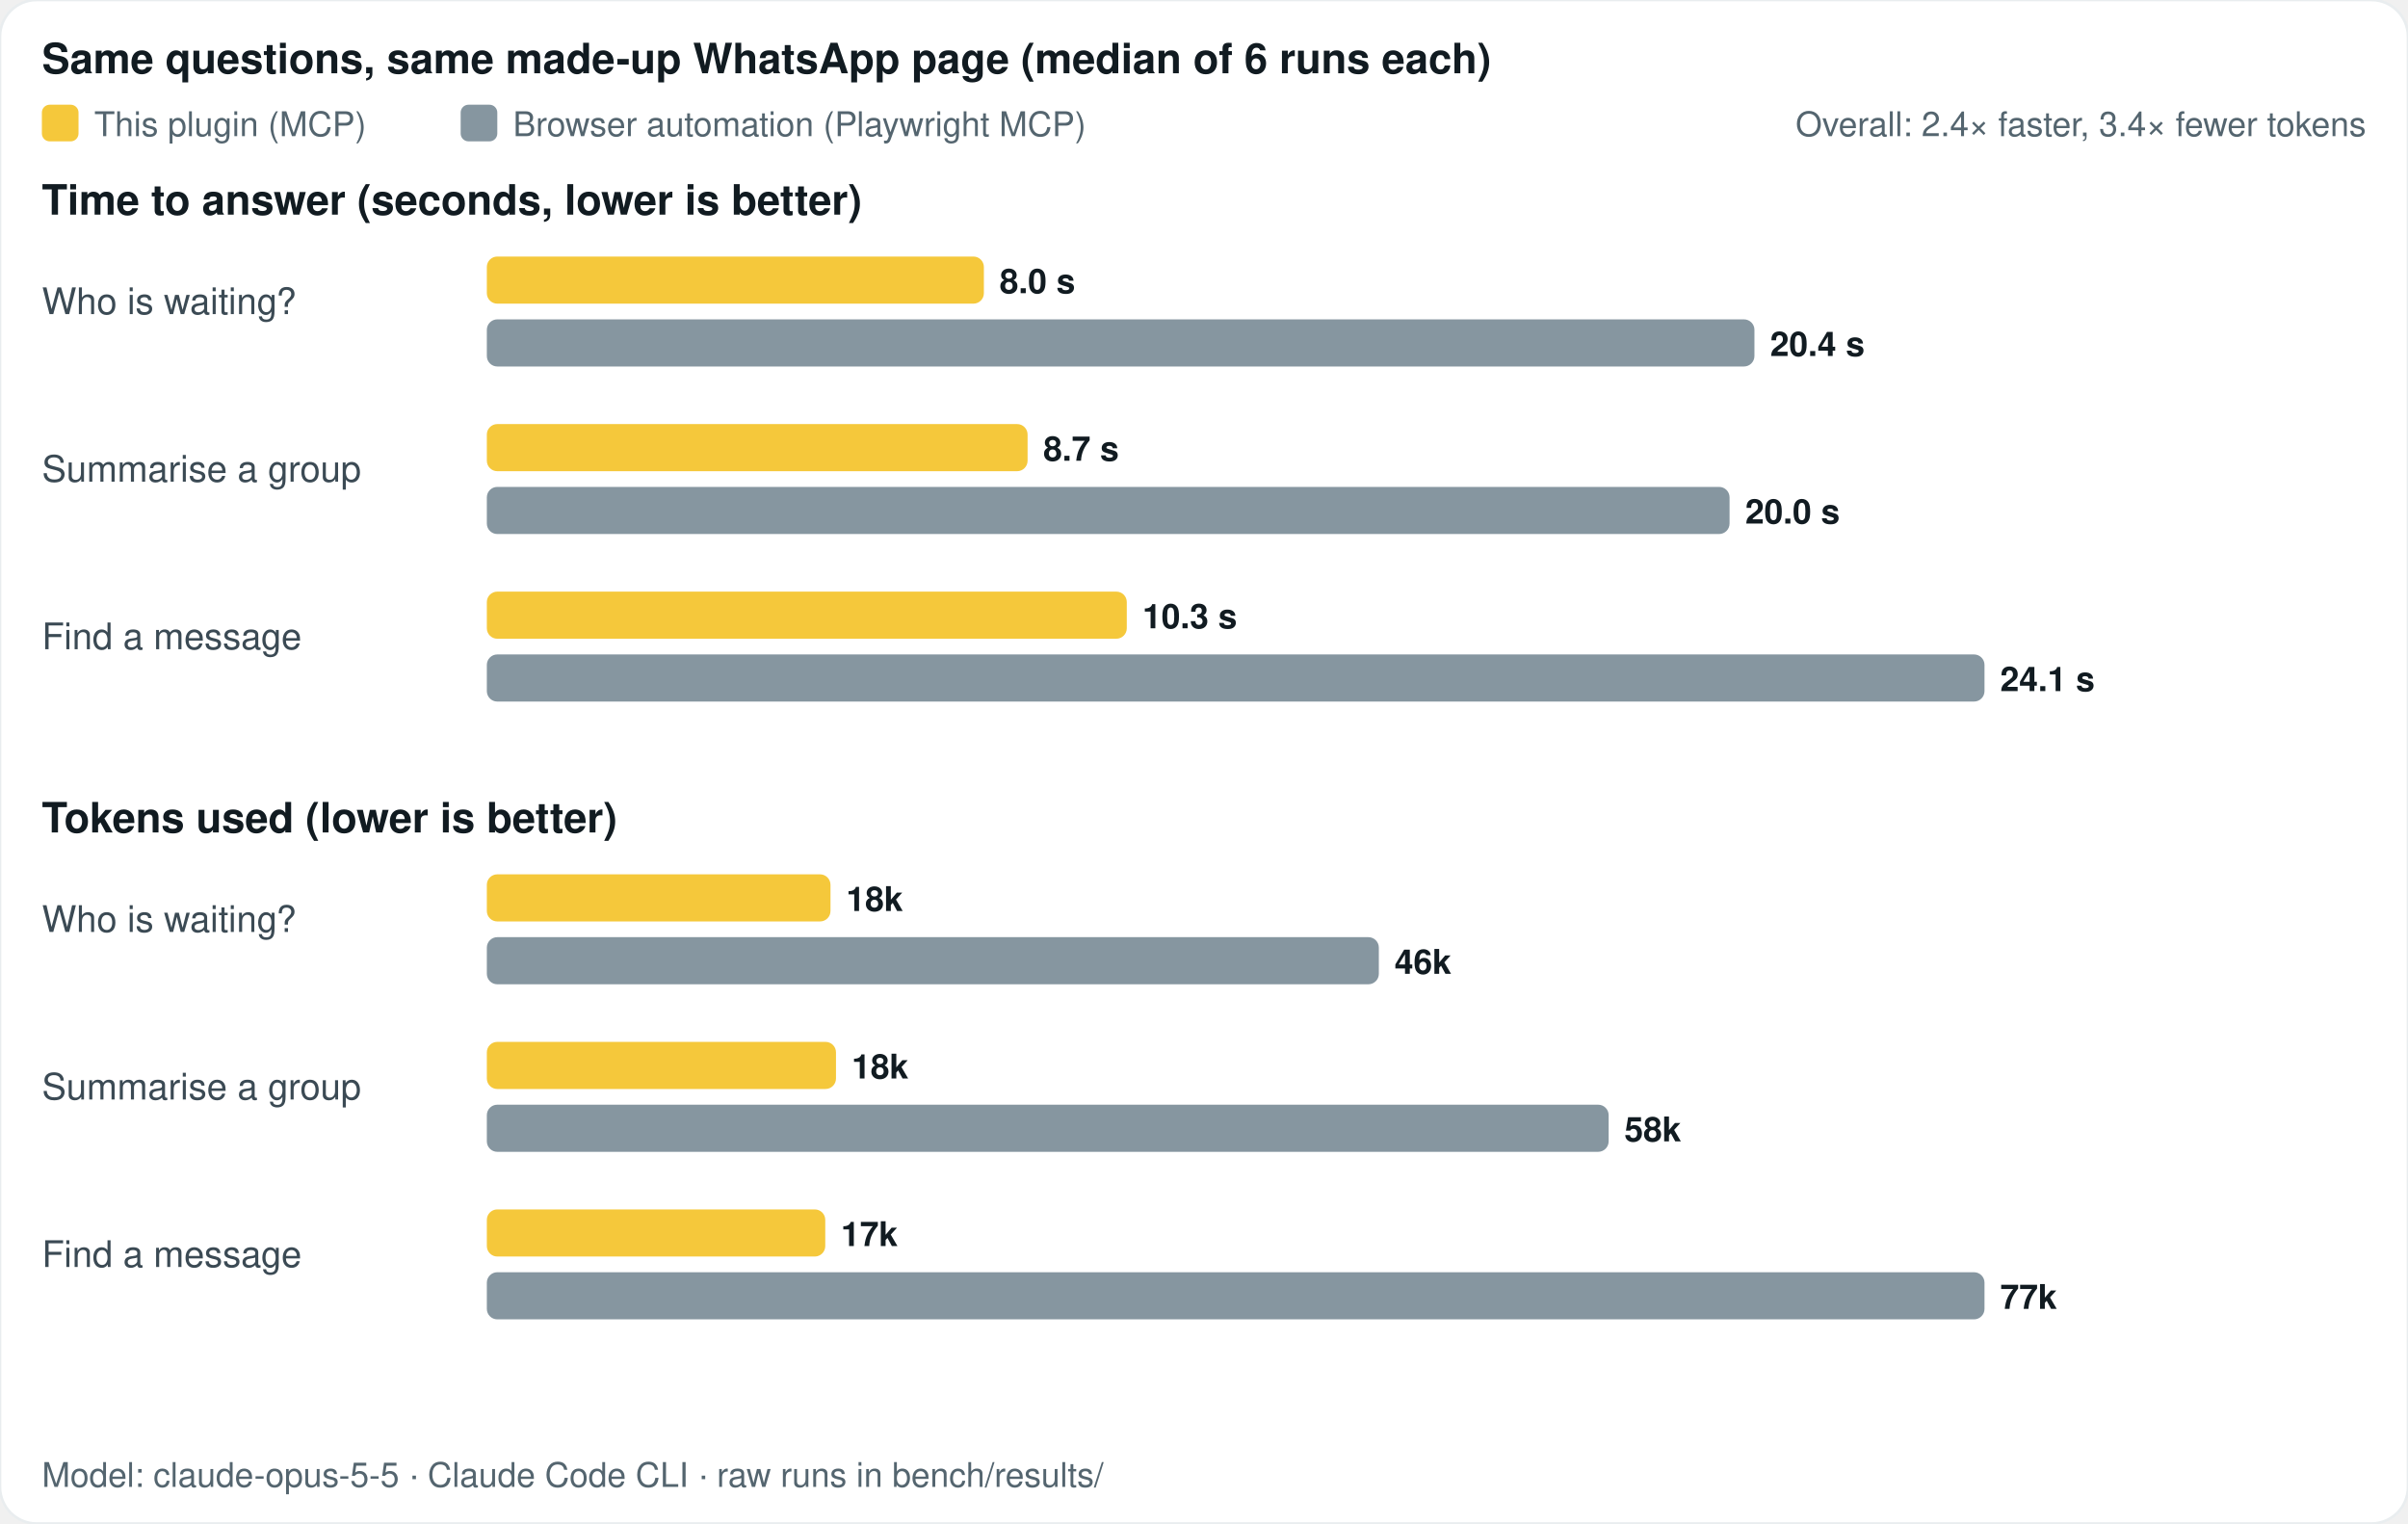
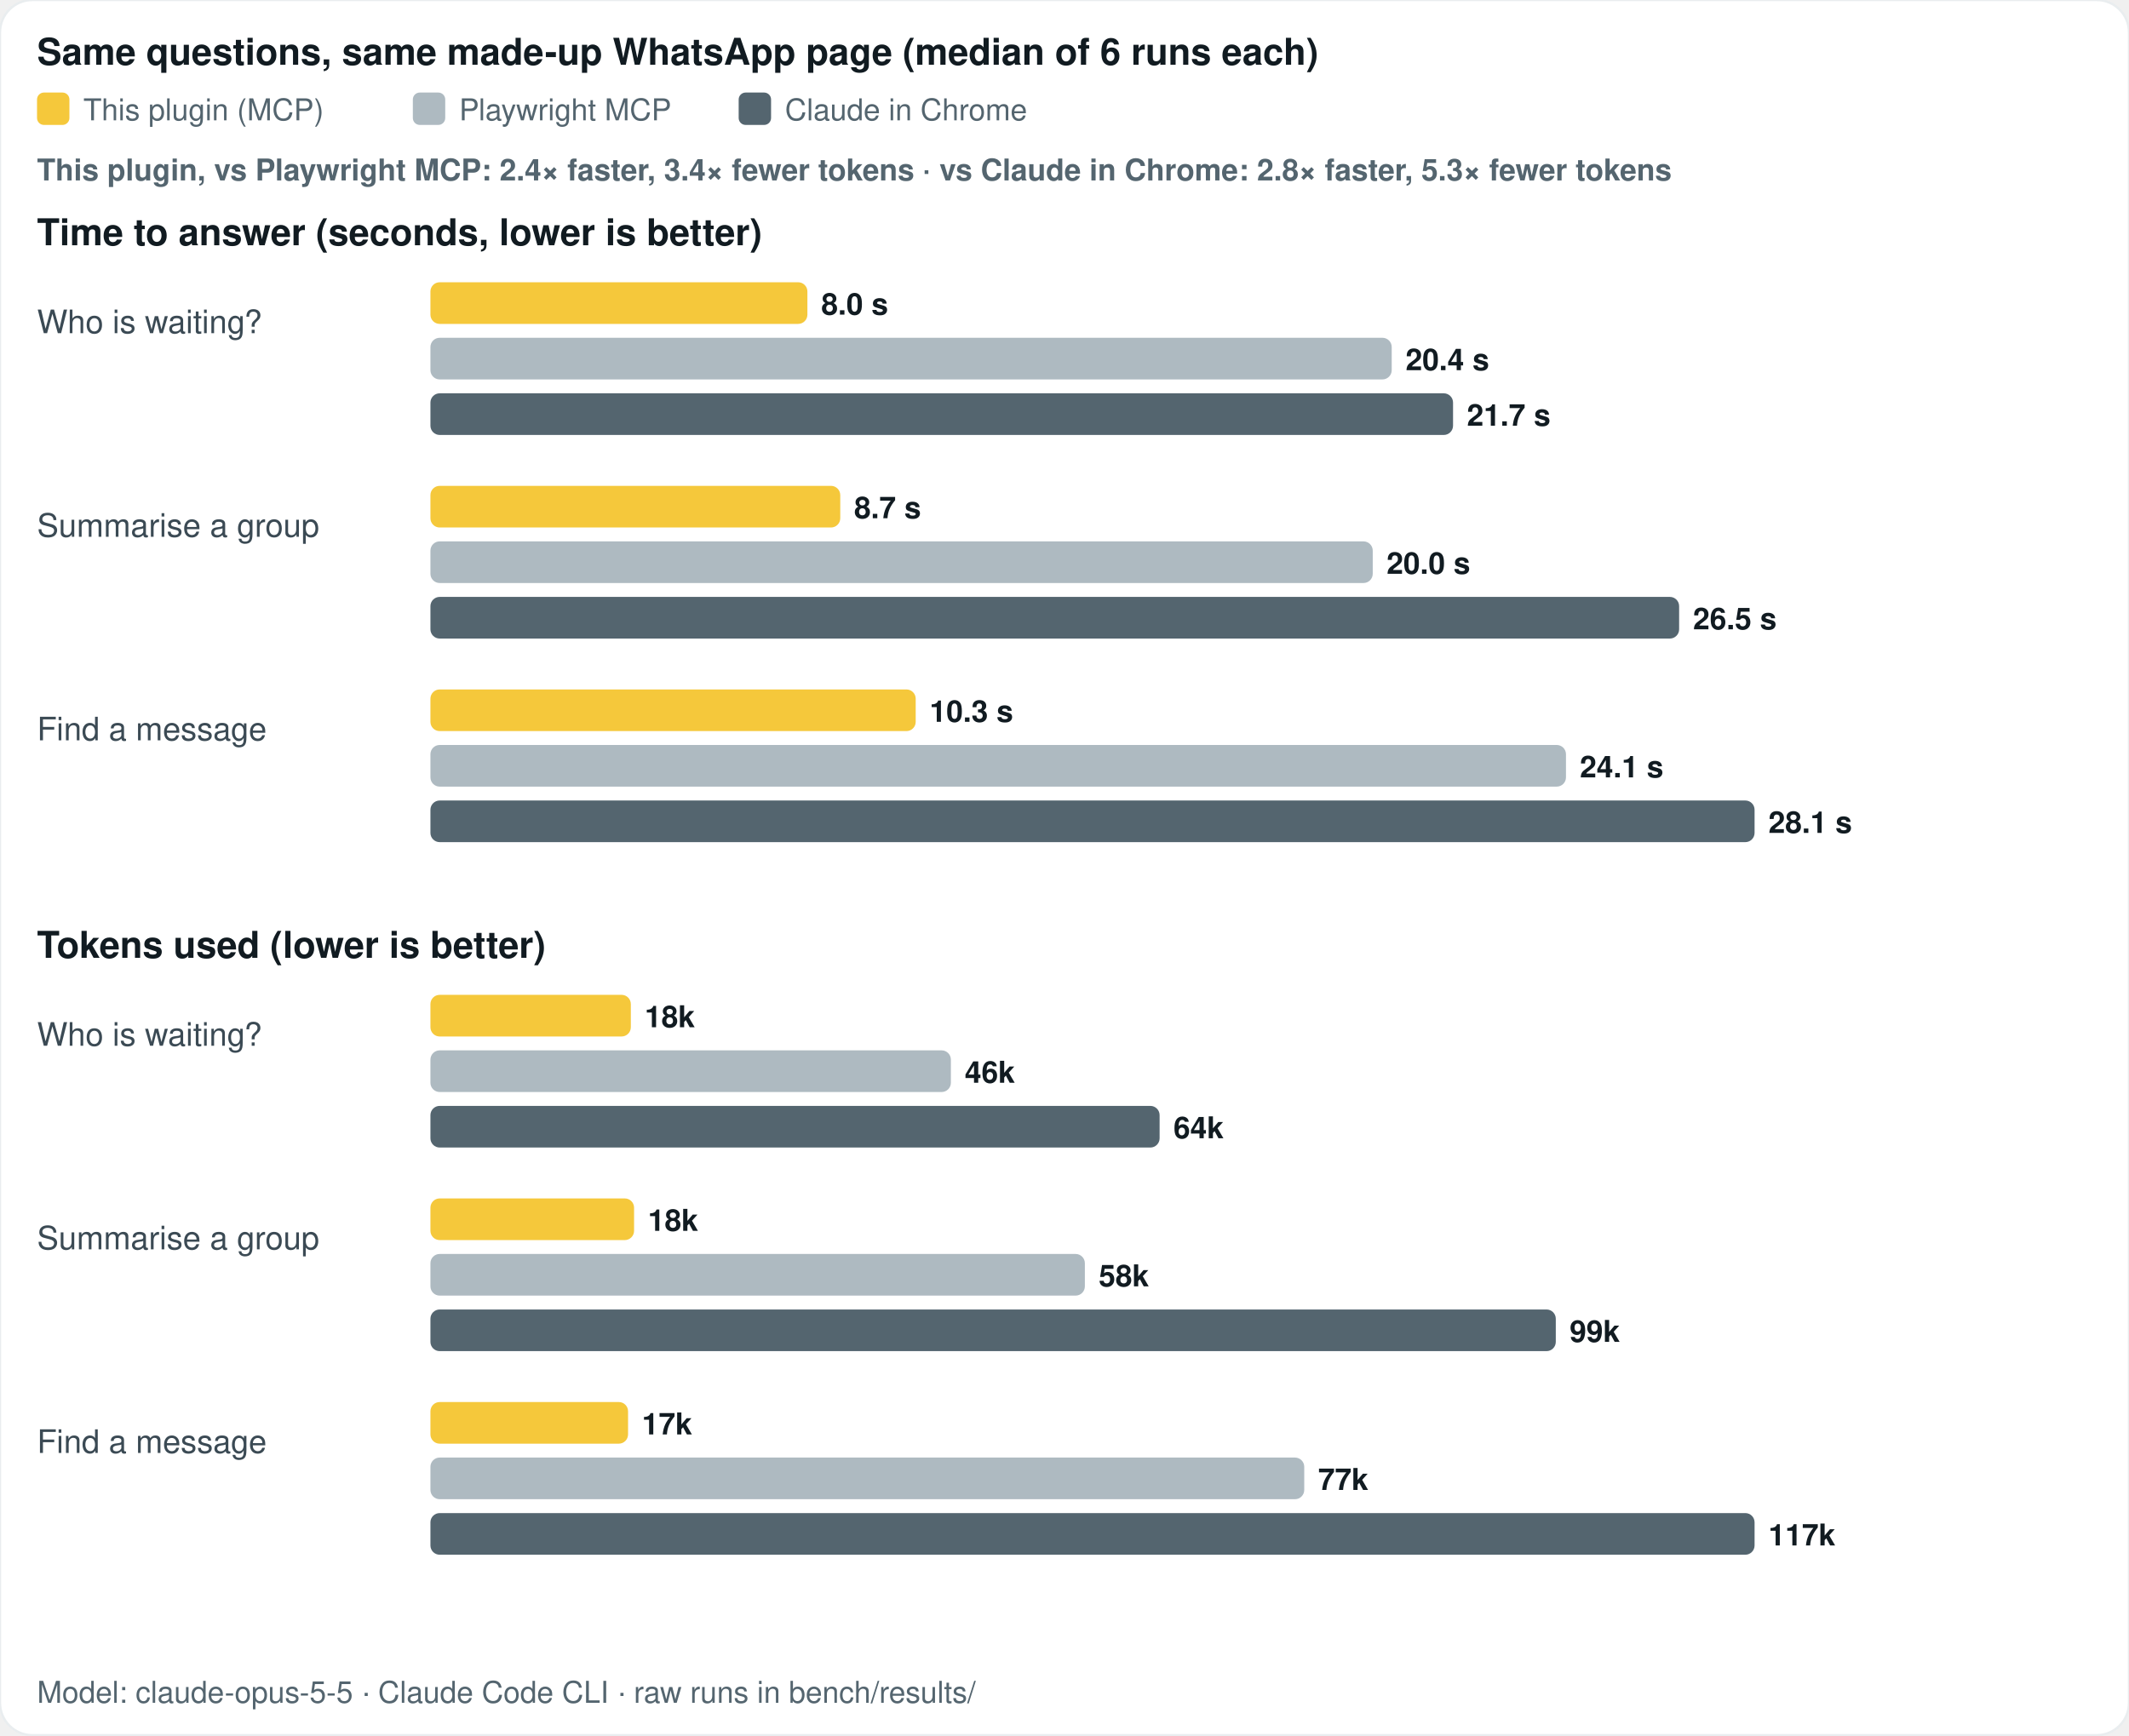
- <svg xmlns="http://www.w3.org/2000/svg" width="920" height="582" viewBox="0 0 920 582" font-family="-apple-system,Segoe UI,Helvetica,Arial,sans-serif">
+ <svg xmlns="http://www.w3.org/2000/svg" width="920" height="750" viewBox="0 0 920 750" font-family="-apple-system,Segoe UI,Helvetica,Arial,sans-serif">
  <style>.h{font-size:16px;font-weight:700;fill:#111b21}.l{font-size:14px;fill:#3b4a54}.v{font-size:13px;font-weight:600;fill:#111b21}.s{font-size:13px;fill:#54656f}</style>
-   <rect width="920" height="582" rx="14" fill="#ffffff" stroke="#e9edef" />
+   <rect width="920" height="750" rx="14" fill="#ffffff" stroke="#e9edef" />
  <text x="16" y="28" class="h" font-size="18">Same questions, same made-up WhatsApp page (median of 6 runs each)</text>
  <rect x="16" y="40" width="14" height="14" rx="3" fill="#f5c83b" />
  <text x="36" y="52" class="s">This plugin (MCP)</text>
-   <rect x="176" y="40" width="14" height="14" rx="3" fill="#8696a0" />
-   <text x="196" y="52" class="s">Browser automation (Playwright MCP)</text>
-   <text x="904" y="52" class="s" text-anchor="end">Overall: 2.4× faster, 3.4× fewer tokens</text>
-   <text x="16" y="82" class="h">Time to answer (seconds, lower is better)</text>
-   <text x="16" y="120" class="l">Who is waiting?</text>
-   <rect x="186" y="98" width="189.9" height="18" rx="4" fill="#f5c83b" />
-   <text x="381.9" y="112" class="v">8.0 s</text>
-   <rect x="186" y="122" width="484.3" height="18" rx="4" fill="#8696a0" />
-   <text x="676.3" y="136" class="v">20.4 s</text>
-   <text x="16" y="184" class="l">Summarise a group</text>
-   <rect x="186" y="162" width="206.6" height="18" rx="4" fill="#f5c83b" />
-   <text x="398.6" y="176" class="v">8.7 s</text>
-   <rect x="186" y="186" width="474.8" height="18" rx="4" fill="#8696a0" />
-   <text x="666.8" y="200" class="v">20.0 s</text>
-   <text x="16" y="248" class="l">Find a message</text>
-   <rect x="186" y="226" width="244.5" height="18" rx="4" fill="#f5c83b" />
-   <text x="436.5" y="240" class="v">10.3 s</text>
-   <rect x="186" y="250" width="572.2" height="18" rx="4" fill="#8696a0" />
-   <text x="764.2" y="264" class="v">24.1 s</text>
-   <text x="16" y="318" class="h">Tokens used (lower is better)</text>
-   <text x="16" y="356" class="l">Who is waiting?</text>
-   <rect x="186" y="334" width="131.3" height="18" rx="4" fill="#f5c83b" />
-   <text x="323.3" y="348" class="v">18k</text>
-   <rect x="186" y="358" width="340.8" height="18" rx="4" fill="#8696a0" />
-   <text x="532.8" y="372" class="v">46k</text>
-   <text x="16" y="420" class="l">Summarise a group</text>
-   <rect x="186" y="398" width="133.4" height="18" rx="4" fill="#f5c83b" />
-   <text x="325.4" y="412" class="v">18k</text>
-   <rect x="186" y="422" width="428.6" height="18" rx="4" fill="#8696a0" />
-   <text x="620.6" y="436" class="v">58k</text>
-   <text x="16" y="484" class="l">Find a message</text>
-   <rect x="186" y="462" width="129.3" height="18" rx="4" fill="#f5c83b" />
-   <text x="321.3" y="476" class="v">17k</text>
-   <rect x="186" y="486" width="572.2" height="18" rx="4" fill="#8696a0" />
-   <text x="764.2" y="500" class="v">77k</text>
-   <text x="16" y="568" class="s">Model: claude-opus-5-5 · Claude Code CLI · raw runs in bench/results/</text>
+   <rect x="178.4" y="40" width="14" height="14" rx="3" fill="#aebac1" />
+   <text x="198.4" y="52" class="s">Playwright MCP</text>
+   <rect x="319.2" y="40" width="14" height="14" rx="3" fill="#54656f" />
+   <text x="339.2" y="52" class="s">Claude in Chrome</text>
+   <text x="16" y="78" class="s" font-weight="600">This plugin, vs Playwright MCP: 2.4× faster, 3.4× fewer tokens · vs Claude in Chrome: 2.8× faster, 5.3× fewer tokens</text>
+   <text x="16" y="106" class="h">Time to answer (seconds, lower is better)</text>
+   <text x="16" y="144" class="l">Who is waiting?</text>
+   <rect x="186" y="122" width="162.9" height="18" rx="4" fill="#f5c83b" />
+   <text x="354.9" y="136" class="v">8.0 s</text>
+   <rect x="186" y="146" width="415.4" height="18" rx="4" fill="#aebac1" />
+   <text x="607.4" y="160" class="v">20.4 s</text>
+   <rect x="186" y="170" width="441.9" height="18" rx="4" fill="#54656f" />
+   <text x="633.9" y="184" class="v">21.7 s</text>
+   <text x="16" y="232" class="l">Summarise a group</text>
+   <rect x="186" y="210" width="177.1" height="18" rx="4" fill="#f5c83b" />
+   <text x="369.1" y="224" class="v">8.7 s</text>
+   <rect x="186" y="234" width="407.2" height="18" rx="4" fill="#aebac1" />
+   <text x="599.2" y="248" class="v">20.0 s</text>
+   <rect x="186" y="258" width="539.6" height="18" rx="4" fill="#54656f" />
+   <text x="731.6" y="272" class="v">26.5 s</text>
+   <text x="16" y="320" class="l">Find a message</text>
+   <rect x="186" y="298" width="209.7" height="18" rx="4" fill="#f5c83b" />
+   <text x="401.7" y="312" class="v">10.3 s</text>
+   <rect x="186" y="322" width="490.7" height="18" rx="4" fill="#aebac1" />
+   <text x="682.7" y="336" class="v">24.1 s</text>
+   <rect x="186" y="346" width="572.2" height="18" rx="4" fill="#54656f" />
+   <text x="764.2" y="360" class="v">28.1 s</text>
+   <text x="16" y="414" class="h">Tokens used (lower is better)</text>
+   <text x="16" y="452" class="l">Who is waiting?</text>
+   <rect x="186" y="430" width="86.6" height="18" rx="4" fill="#f5c83b" />
+   <text x="278.6" y="444" class="v">18k</text>
+   <rect x="186" y="454" width="224.9" height="18" rx="4" fill="#aebac1" />
+   <text x="416.9" y="468" class="v">46k</text>
+   <rect x="186" y="478" width="315.1" height="18" rx="4" fill="#54656f" />
+   <text x="507.1" y="492" class="v">64k</text>
+   <text x="16" y="540" class="l">Summarise a group</text>
+   <rect x="186" y="518" width="88.0" height="18" rx="4" fill="#f5c83b" />
+   <text x="280.0" y="532" class="v">18k</text>
+   <rect x="186" y="542" width="282.8" height="18" rx="4" fill="#aebac1" />
+   <text x="474.8" y="556" class="v">58k</text>
+   <rect x="186" y="566" width="486.3" height="18" rx="4" fill="#54656f" />
+   <text x="678.3" y="580" class="v">99k</text>
+   <text x="16" y="628" class="l">Find a message</text>
+   <rect x="186" y="606" width="85.4" height="18" rx="4" fill="#f5c83b" />
+   <text x="277.4" y="620" class="v">17k</text>
+   <rect x="186" y="630" width="377.6" height="18" rx="4" fill="#aebac1" />
+   <text x="569.6" y="644" class="v">77k</text>
+   <rect x="186" y="654" width="572.2" height="18" rx="4" fill="#54656f" />
+   <text x="764.2" y="668" class="v">117k</text>
+   <text x="16" y="736" class="s">Model: claude-opus-5-5 · Claude Code CLI · raw runs in bench/results/</text>
</svg>
